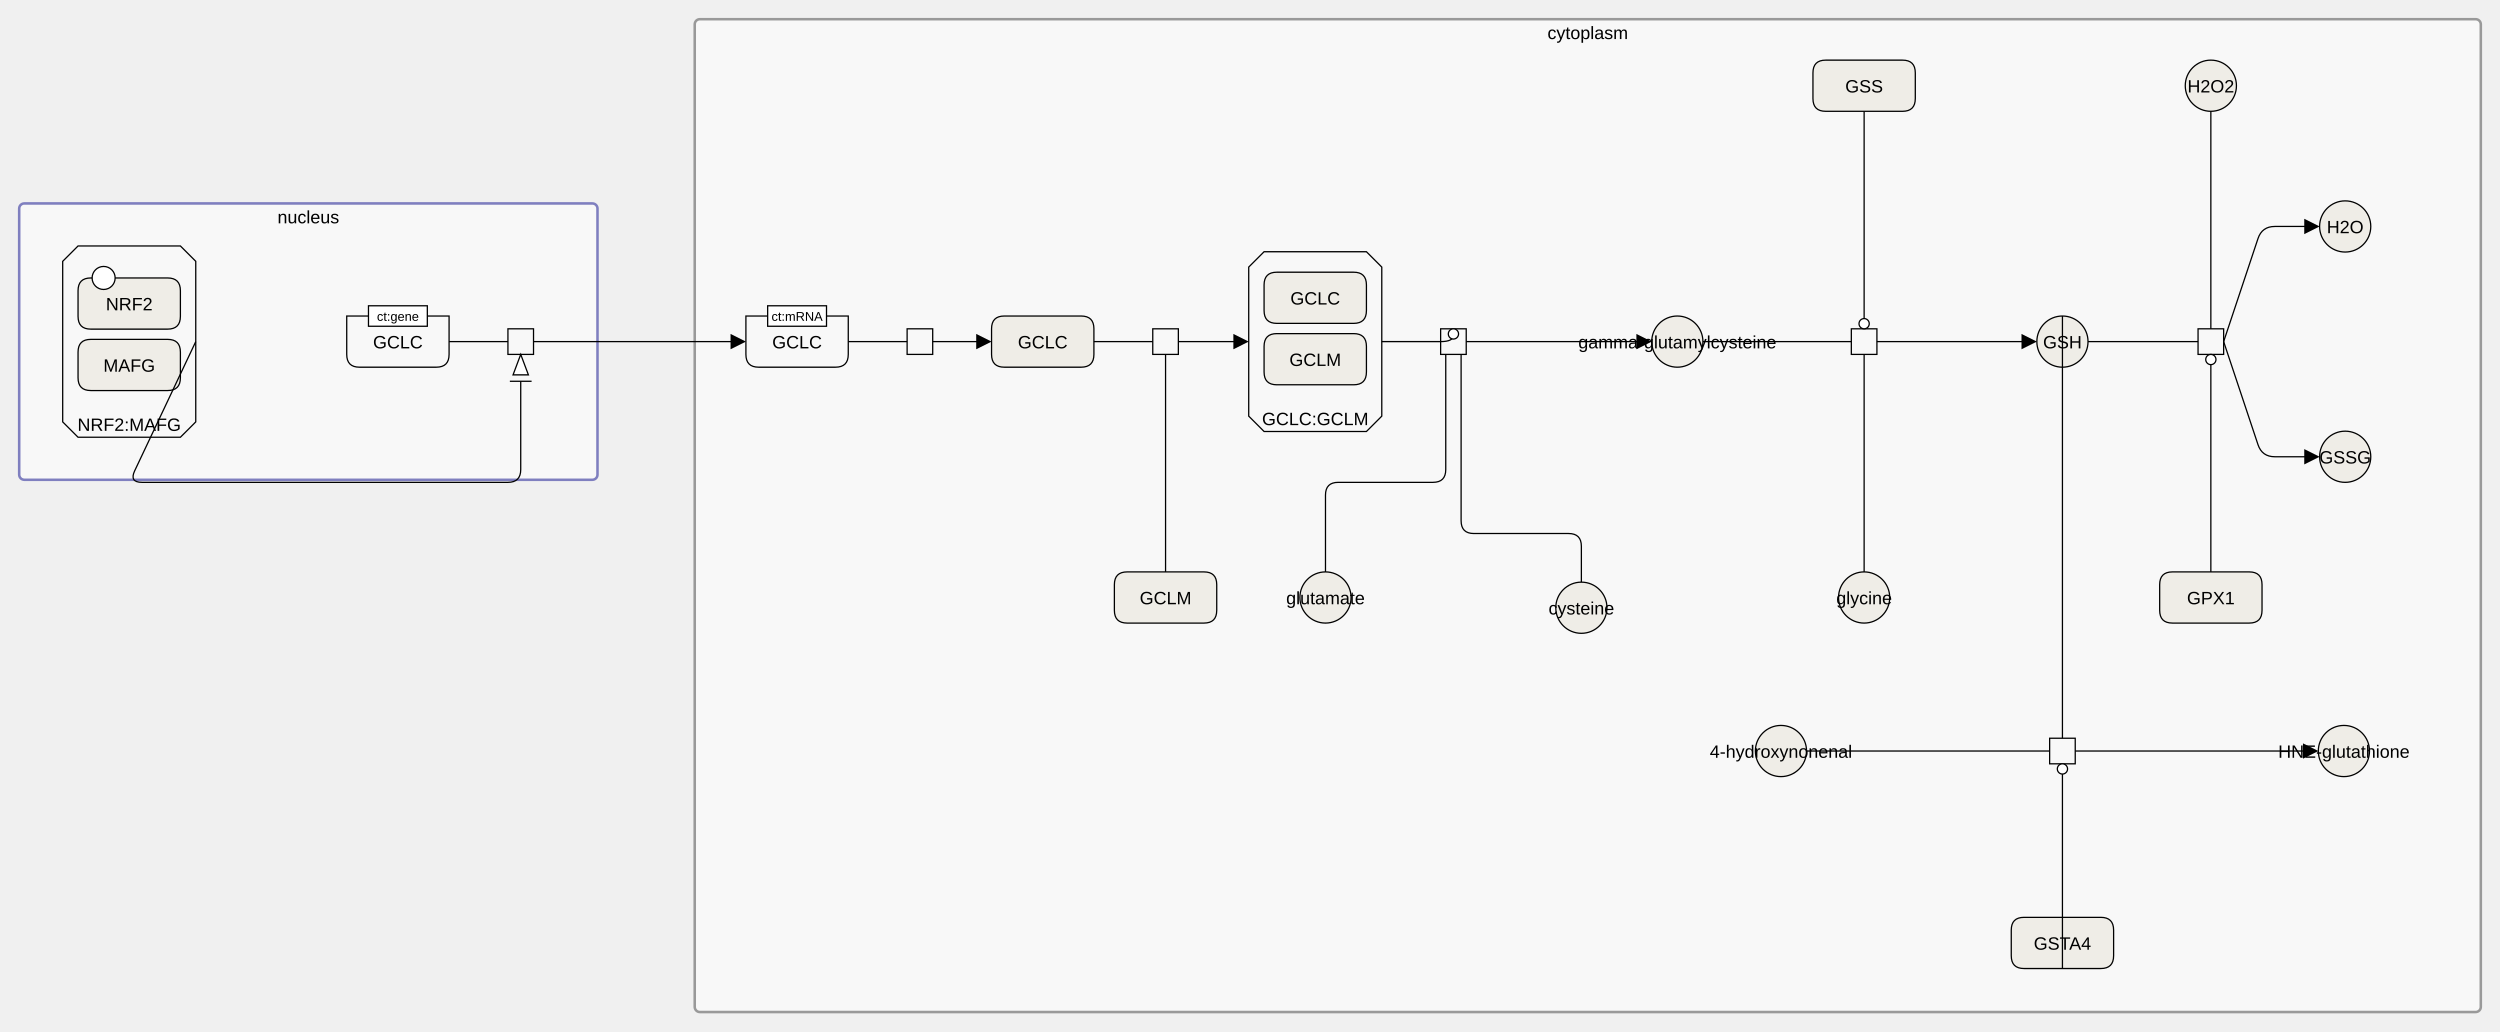
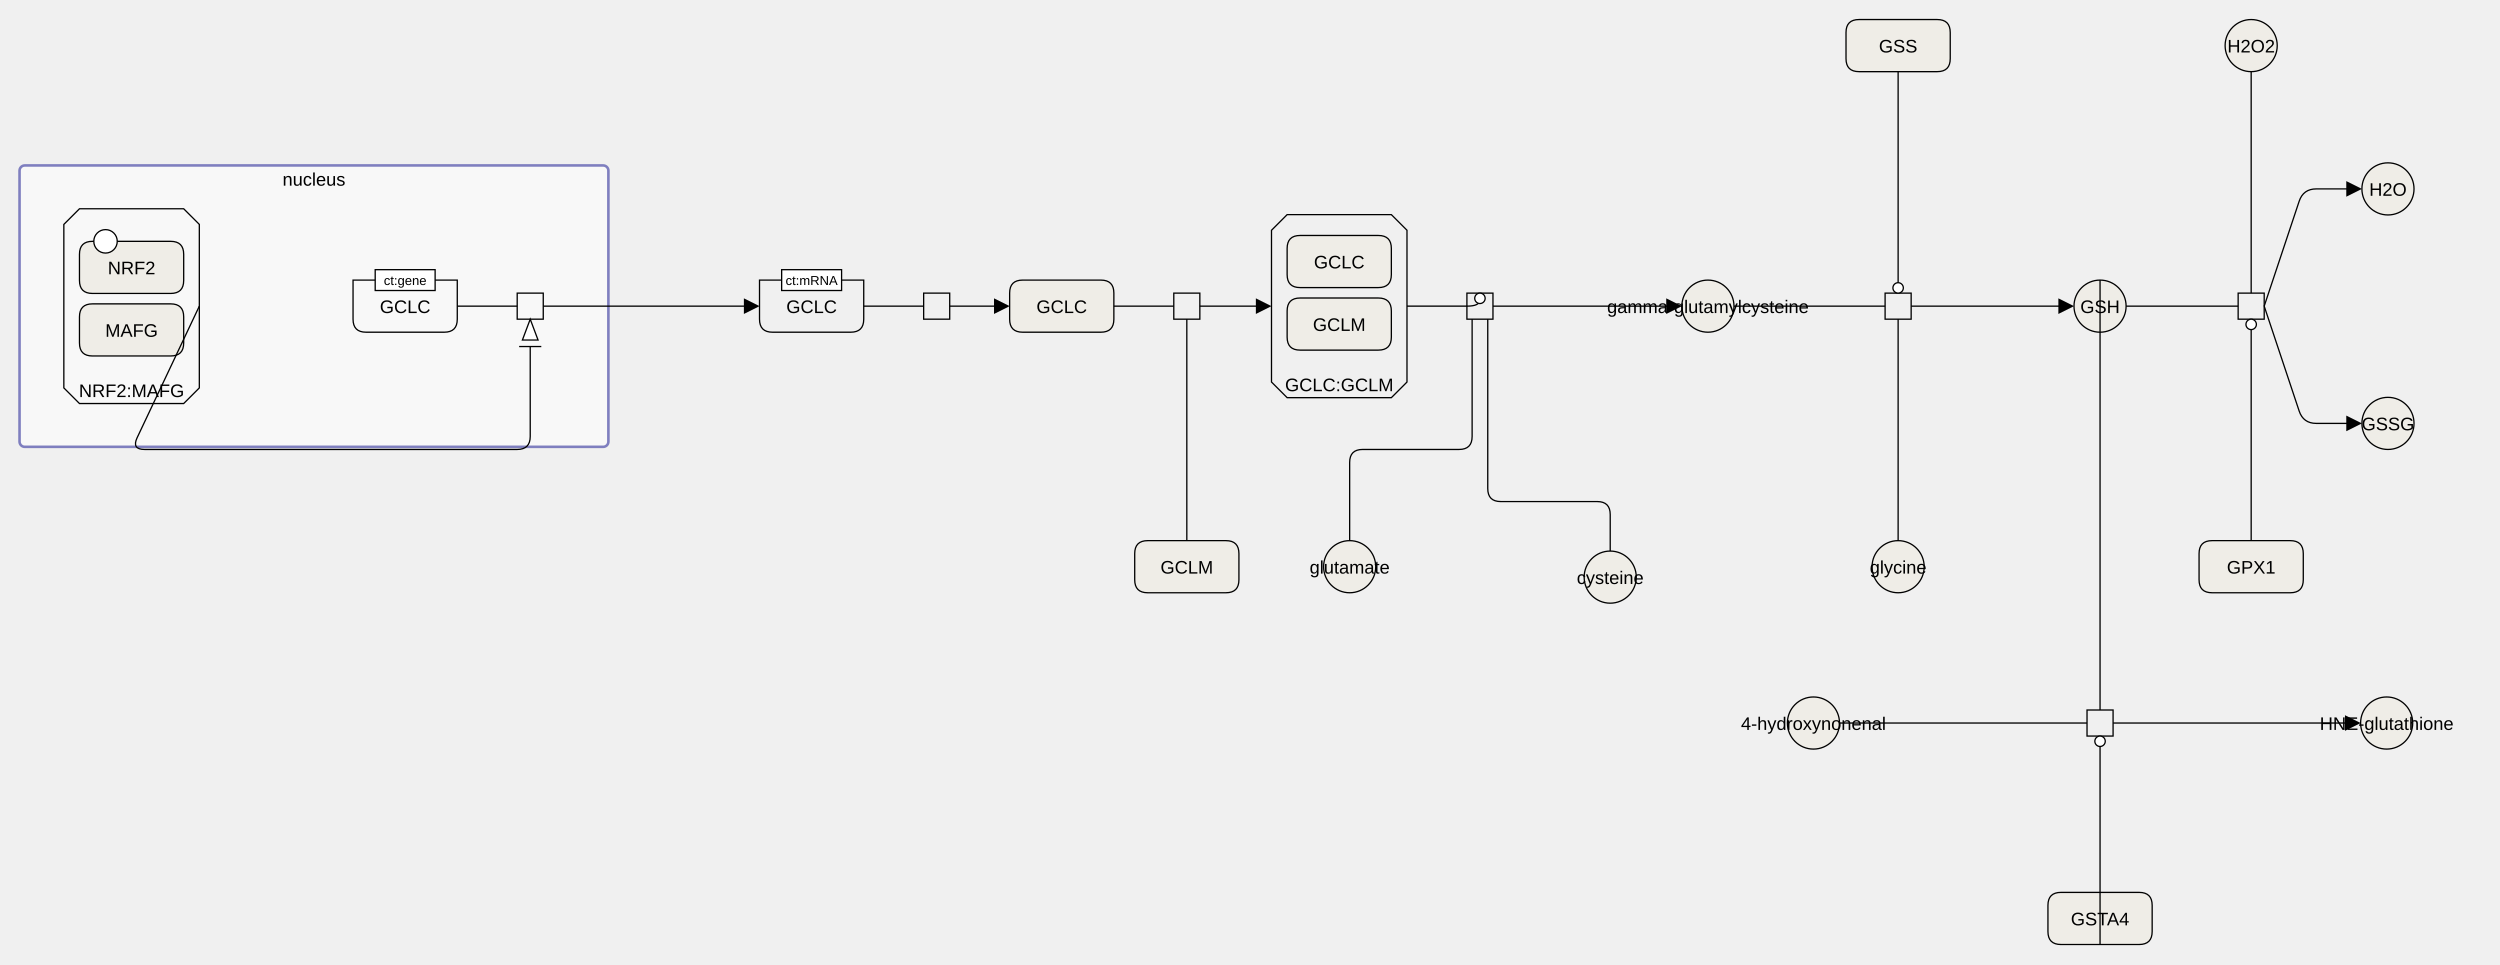
- <svg xmlns="http://www.w3.org/2000/svg" width="1954" height="806" viewBox="0 0 1954 806" stroke-linecap="butt" stroke-miterlimit="10">
-   <g transform="translate(-49,-253)">
-     <path d="M592 272 C592 269.791 593.791 268 596 268 L1984 268 C1986.209 268 1988 269.791 1988 272 L1988 1040 C1988 1042.209 1986.209 1044 1984 1044 L596 1044 C593.791 1044 592 1042.209 592 1040 Z" fill="#F8F8F8" stroke="none" />
-     <path d="M592 272 C592 269.791 593.791 268 596 268 L1984 268 C1986.209 268 1988 269.791 1988 272 L1988 1040 C1988 1042.209 1986.209 1044 1984 1044 L596 1044 C593.791 1044 592 1042.209 592 1040 Z" fill="none" stroke="#999999" stroke-width="2" />
-     <text x="1290" y="283.541" text-anchor="middle" font-family="'Dialog', Arial, Helvetica, sans-serif" font-size="14" fill="#000000" stroke="none" xml:space="preserve">cytoplasm</text>
-     <path d="M64 416 C64 413.791 65.791 412 68 412 L512 412 C514.209 412 516 413.791 516 416 L516 624 C516 626.209 514.209 628 512 628 L68 628 C65.791 628 64 626.209 64 624 Z" fill="#F8F8F8" stroke="none" />
-     <path d="M64 416 C64 413.791 65.791 412 68 412 L512 412 C514.209 412 516 413.791 516 416 L516 624 C516 626.209 514.209 628 512 628 L68 628 C65.791 628 64 626.209 64 624 Z" fill="none" stroke="#7F7FBF" stroke-width="2" />
-     <text x="290" y="427.541" text-anchor="middle" font-family="'Dialog', Arial, Helvetica, sans-serif" font-size="14" fill="#000000" stroke="none" xml:space="preserve">nucleus</text>
-     <path d="M320 500 L400 500 L400 530 Q400 540 390 540 L330 540 Q320 540 320 530 Z" fill="none" stroke="#000000" />
-     <text x="360" y="525.291" text-anchor="middle" font-family="'Dialog', Arial, Helvetica, sans-serif" font-size="14" fill="#000000" stroke="none" xml:space="preserve">GCLC</text>
-     <path d="M337 492 L383 492 L383 508 L337 508 Z" fill="#FFFFFF" stroke="none" />
-     <path d="M337 492 L383 492 L383 508 L337 508 Z" fill="none" stroke="#000000" />
-     <text x="360" y="503.779" text-anchor="middle" font-family="'Dialog', Arial, Helvetica, sans-serif" font-size="10" fill="#000000" stroke="none" xml:space="preserve">ct:gene</text>
-     <path d="M110 445.25 L190 445.25 L202 457.25 L202 582.75 L190 594.75 L110 594.75 L98 582.75 L98 457.25 Z" fill="none" stroke="#000000" />
-     <text x="150" y="589.791" text-anchor="middle" font-family="'Dialog', Arial, Helvetica, sans-serif" font-size="14" fill="#000000" stroke="none" xml:space="preserve">NRF2:MAFG</text>
-     <path d="M110 480.25 Q110 470.25 120 470.25 L180 470.25 Q190 470.25 190 480.25 L190 500.25 Q190 510.25 180 510.25 L120 510.25 Q110 510.25 110 500.25 Z" fill="#EFEDE7" stroke="none" />
-     <path d="M110 480.25 Q110 470.25 120 470.25 L180 470.25 Q190 470.25 190 480.25 L190 500.25 Q190 510.25 180 510.25 L120 510.25 Q110 510.25 110 500.25 Z" fill="none" stroke="#000000" />
-     <text x="150" y="495.541" text-anchor="middle" font-family="'Dialog', Arial, Helvetica, sans-serif" font-size="14" fill="#000000" stroke="none" xml:space="preserve">NRF2</text>
-     <path d="M121 470.25 C121 465.279 125.029 461.25 130 461.25 L130 461.25 C134.971 461.25 139 465.279 139 470.25 L139 470.25 C139 475.221 134.971 479.25 130 479.25 L130 479.25 C125.029 479.25 121 475.221 121 470.25 Z" fill="#FFFFFF" stroke="none" />
-     <path d="M121 470.25 C121 465.279 125.029 461.25 130 461.25 L130 461.25 C134.971 461.25 139 465.279 139 470.25 L139 470.25 C139 475.221 134.971 479.25 130 479.25 L130 479.25 C125.029 479.25 121 475.221 121 470.25 Z" fill="none" stroke="#000000" />
-     <path d="M110 528.25 Q110 518.25 120 518.25 L180 518.25 Q190 518.25 190 528.25 L190 548.25 Q190 558.25 180 558.25 L120 558.25 Q110 558.25 110 548.25 Z" fill="#EFEDE7" stroke="none" />
-     <path d="M110 528.25 Q110 518.25 120 518.25 L180 518.25 Q190 518.25 190 528.25 L190 548.25 Q190 558.25 180 558.25 L120 558.25 Q110 558.25 110 548.25 Z" fill="none" stroke="#000000" />
-     <text x="150" y="543.541" text-anchor="middle" font-family="'Dialog', Arial, Helvetica, sans-serif" font-size="14" fill="#000000" stroke="none" xml:space="preserve">MAFG</text>
-     <path d="M446 510 L466 510 L466 530 L446 530 Z" fill="none" stroke="#000000" />
+ <svg xmlns="http://www.w3.org/2000/svg" width="1919" height="740" viewBox="0 0 1919 740" stroke-linecap="butt" stroke-miterlimit="10">
+   <g transform="translate(-49,-285)">
    <path d="M632 500 L712 500 L712 530 Q712 540 702 540 L642 540 Q632 540 632 530 Z" fill="none" stroke="#000000" />
    <text x="672" y="525.291" text-anchor="middle" font-family="'Dialog', Arial, Helvetica, sans-serif" font-size="14" fill="#000000" stroke="none" xml:space="preserve">GCLC</text>
    <path d="M649 492 L695 492 L695 508 L649 508 Z" fill="#FFFFFF" stroke="none" />
    <path d="M649 492 L695 492 L695 508 L649 508 Z" fill="none" stroke="#000000" />
    <text x="672" y="503.779" text-anchor="middle" font-family="'Dialog', Arial, Helvetica, sans-serif" font-size="10" fill="#000000" stroke="none" xml:space="preserve">ct:mRNA</text>
    <path d="M1757 320 C1757 308.954 1765.954 300 1777 300 L1777 300 C1788.046 300 1797 308.954 1797 320 L1797 320 C1797 331.046 1788.046 340 1777 340 L1777 340 C1765.954 340 1757 331.046 1757 320 Z" fill="#EFEDE7" stroke="none" />
    <path d="M1757 320 C1757 308.954 1765.954 300 1777 300 L1777 300 C1788.046 300 1797 308.954 1797 320 L1797 320 C1797 331.046 1788.046 340 1777 340 L1777 340 C1765.954 340 1757 331.046 1757 320 Z" fill="none" stroke="#000000" />
    <text x="1777" y="325.291" text-anchor="middle" font-family="'Dialog', Arial, Helvetica, sans-serif" font-size="14" fill="#000000" stroke="none" xml:space="preserve">H2O2</text>
    <path d="M1862 430 C1862 418.954 1870.954 410 1882 410 L1882 410 C1893.046 410 1902 418.954 1902 430 L1902 430 C1902 441.046 1893.046 450 1882 450 L1882 450 C1870.954 450 1862 441.046 1862 430 Z" fill="#EFEDE7" stroke="none" />
    <path d="M1862 430 C1862 418.954 1870.954 410 1882 410 L1882 410 C1893.046 410 1902 418.954 1902 430 L1902 430 C1902 441.046 1893.046 450 1882 450 L1882 450 C1870.954 450 1862 441.046 1862 430 Z" fill="none" stroke="#000000" />
    <text x="1882" y="435.291" text-anchor="middle" font-family="'Dialog', Arial, Helvetica, sans-serif" font-size="14" fill="#000000" stroke="none" xml:space="preserve">H2O</text>
    <path d="M1421 840 C1421 828.954 1429.954 820 1441 820 L1441 820 C1452.046 820 1461 828.954 1461 840 L1461 840 C1461 851.046 1452.046 860 1441 860 L1441 860 C1429.954 860 1421 851.046 1421 840 Z" fill="#EFEDE7" stroke="none" />
    <path d="M1421 840 C1421 828.954 1429.954 820 1441 820 L1441 820 C1452.046 820 1461 828.954 1461 840 L1461 840 C1461 851.046 1452.046 860 1441 860 L1441 860 C1429.954 860 1421 851.046 1421 840 Z" fill="none" stroke="#000000" />
    <text x="1441" y="845.291" text-anchor="middle" font-family="'Dialog', Arial, Helvetica, sans-serif" font-size="14" fill="#000000" stroke="none" xml:space="preserve">4-hydroxynonenal</text>
    <path d="M824 510 Q824 500 834 500 L894 500 Q904 500 904 510 L904 530 Q904 540 894 540 L834 540 Q824 540 824 530 Z" fill="#EFEDE7" stroke="none" />
    <path d="M824 510 Q824 500 834 500 L894 500 Q904 500 904 510 L904 530 Q904 540 894 540 L834 540 Q824 540 824 530 Z" fill="none" stroke="#000000" />
    <text x="864" y="525.291" text-anchor="middle" font-family="'Dialog', Arial, Helvetica, sans-serif" font-size="14" fill="#000000" stroke="none" xml:space="preserve">GCLC</text>
    <path d="M920 710 Q920 700 930 700 L990 700 Q1000 700 1000 710 L1000 730 Q1000 740 990 740 L930 740 Q920 740 920 730 Z" fill="#EFEDE7" stroke="none" />
    <path d="M920 710 Q920 700 930 700 L990 700 Q1000 700 1000 710 L1000 730 Q1000 740 990 740 L930 740 Q920 740 920 730 Z" fill="none" stroke="#000000" />
    <text x="960" y="725.291" text-anchor="middle" font-family="'Dialog', Arial, Helvetica, sans-serif" font-size="14" fill="#000000" stroke="none" xml:space="preserve">GCLM</text>
    <path d="M1037 449.75 L1117 449.75 L1129 461.75 L1129 578.25 L1117 590.25 L1037 590.25 L1025 578.25 L1025 461.75 Z" fill="none" stroke="#000000" />
    <text x="1077" y="585.291" text-anchor="middle" font-family="'Dialog', Arial, Helvetica, sans-serif" font-size="14" fill="#000000" stroke="none" xml:space="preserve">GCLC:GCLM</text>
    <path d="M1037 475.75 Q1037 465.75 1047 465.75 L1107 465.75 Q1117 465.75 1117 475.75 L1117 495.75 Q1117 505.75 1107 505.75 L1047 505.75 Q1037 505.75 1037 495.75 Z" fill="#EFEDE7" stroke="none" />
    <path d="M1037 475.75 Q1037 465.75 1047 465.75 L1107 465.75 Q1117 465.75 1117 475.75 L1117 495.75 Q1117 505.75 1107 505.75 L1047 505.75 Q1037 505.75 1037 495.75 Z" fill="none" stroke="#000000" />
    <text x="1077" y="491.041" text-anchor="middle" font-family="'Dialog', Arial, Helvetica, sans-serif" font-size="14" fill="#000000" stroke="none" xml:space="preserve">GCLC</text>
    <path d="M1037 523.75 Q1037 513.75 1047 513.75 L1107 513.75 Q1117 513.75 1117 523.75 L1117 543.75 Q1117 553.75 1107 553.75 L1047 553.75 Q1037 553.75 1037 543.75 Z" fill="#EFEDE7" stroke="none" />
    <path d="M1037 523.75 Q1037 513.75 1047 513.75 L1107 513.75 Q1117 513.75 1117 523.75 L1117 543.75 Q1117 553.75 1107 553.75 L1047 553.75 Q1037 553.75 1037 543.75 Z" fill="none" stroke="#000000" />
    <text x="1077" y="539.041" text-anchor="middle" font-family="'Dialog', Arial, Helvetica, sans-serif" font-size="14" fill="#000000" stroke="none" xml:space="preserve">GCLM</text>
    <path d="M1466 310 Q1466 300 1476 300 L1536 300 Q1546 300 1546 310 L1546 330 Q1546 340 1536 340 L1476 340 Q1466 340 1466 330 Z" fill="#EFEDE7" stroke="none" />
    <path d="M1466 310 Q1466 300 1476 300 L1536 300 Q1546 300 1546 310 L1546 330 Q1546 340 1536 340 L1476 340 Q1466 340 1466 330 Z" fill="none" stroke="#000000" />
    <text x="1506" y="325.291" text-anchor="middle" font-family="'Dialog', Arial, Helvetica, sans-serif" font-size="14" fill="#000000" stroke="none" xml:space="preserve">GSS</text>
    <path d="M1737 710 Q1737 700 1747 700 L1807 700 Q1817 700 1817 710 L1817 730 Q1817 740 1807 740 L1747 740 Q1737 740 1737 730 Z" fill="#EFEDE7" stroke="none" />
    <path d="M1737 710 Q1737 700 1747 700 L1807 700 Q1817 700 1817 710 L1817 730 Q1817 740 1807 740 L1747 740 Q1737 740 1737 730 Z" fill="none" stroke="#000000" />
    <text x="1777" y="725.291" text-anchor="middle" font-family="'Dialog', Arial, Helvetica, sans-serif" font-size="14" fill="#000000" stroke="none" xml:space="preserve">GPX1</text>
    <path d="M1621 980 Q1621 970 1631 970 L1691 970 Q1701 970 1701 980 L1701 1000 Q1701 1010 1691 1010 L1631 1010 Q1621 1010 1621 1000 Z" fill="#EFEDE7" stroke="none" />
    <path d="M1621 980 Q1621 970 1631 970 L1691 970 Q1701 970 1701 980 L1701 1000 Q1701 1010 1691 1010 L1631 1010 Q1621 1010 1621 1000 Z" fill="none" stroke="#000000" />
    <text x="1661" y="995.291" text-anchor="middle" font-family="'Dialog', Arial, Helvetica, sans-serif" font-size="14" fill="#000000" stroke="none" xml:space="preserve">GSTA4</text>
    <path d="M1641 520 C1641 508.954 1649.954 500 1661 500 L1661 500 C1672.046 500 1681 508.954 1681 520 L1681 520 C1681 531.046 1672.046 540 1661 540 L1661 540 C1649.954 540 1641 531.046 1641 520 Z" fill="#EFEDE7" stroke="none" />
    <path d="M1641 520 C1641 508.954 1649.954 500 1661 500 L1661 500 C1672.046 500 1681 508.954 1681 520 L1681 520 C1681 531.046 1672.046 540 1661 540 L1661 540 C1649.954 540 1641 531.046 1641 520 Z" fill="none" stroke="#000000" />
    <text x="1661" y="525.291" text-anchor="middle" font-family="'Dialog', Arial, Helvetica, sans-serif" font-size="14" fill="#000000" stroke="none" xml:space="preserve">GSH</text>
    <path d="M1862 610 C1862 598.954 1870.954 590 1882 590 L1882 590 C1893.046 590 1902 598.954 1902 610 L1902 610 C1902 621.046 1893.046 630 1882 630 L1882 630 C1870.954 630 1862 621.046 1862 610 Z" fill="#EFEDE7" stroke="none" />
    <path d="M1862 610 C1862 598.954 1870.954 590 1882 590 L1882 590 C1893.046 590 1902 598.954 1902 610 L1902 610 C1902 621.046 1893.046 630 1882 630 L1882 630 C1870.954 630 1862 621.046 1862 610 Z" fill="none" stroke="#000000" />
    <text x="1882" y="615.291" text-anchor="middle" font-family="'Dialog', Arial, Helvetica, sans-serif" font-size="14" fill="#000000" stroke="none" xml:space="preserve">GSSG</text>
    <path d="M1861 840 C1861 828.954 1869.954 820 1881 820 L1881 820 C1892.046 820 1901 828.954 1901 840 L1901 840 C1901 851.046 1892.046 860 1881 860 L1881 860 C1869.954 860 1861 851.046 1861 840 Z" fill="#EFEDE7" stroke="none" />
    <path d="M1861 840 C1861 828.954 1869.954 820 1881 820 L1881 820 C1892.046 820 1901 828.954 1901 840 L1901 840 C1901 851.046 1892.046 860 1881 860 L1881 860 C1869.954 860 1861 851.046 1861 840 Z" fill="none" stroke="#000000" />
    <text x="1881" y="845.291" text-anchor="middle" font-family="'Dialog', Arial, Helvetica, sans-serif" font-size="14" fill="#000000" stroke="none" xml:space="preserve">HNE-glutathione</text>
    <path d="M1065 720 C1065 708.954 1073.954 700 1085 700 L1085 700 C1096.046 700 1105 708.954 1105 720 L1105 720 C1105 731.046 1096.046 740 1085 740 L1085 740 C1073.954 740 1065 731.046 1065 720 Z" fill="#EFEDE7" stroke="none" />
    <path d="M1065 720 C1065 708.954 1073.954 700 1085 700 L1085 700 C1096.046 700 1105 708.954 1105 720 L1105 720 C1105 731.046 1096.046 740 1085 740 L1085 740 C1073.954 740 1065 731.046 1065 720 Z" fill="none" stroke="#000000" />
    <text x="1085" y="725.291" text-anchor="middle" font-family="'Dialog', Arial, Helvetica, sans-serif" font-size="14" fill="#000000" stroke="none" xml:space="preserve">glutamate</text>
    <path d="M1265 728 C1265 716.954 1273.954 708 1285 708 L1285 708 C1296.046 708 1305 716.954 1305 728 L1305 728 C1305 739.046 1296.046 748 1285 748 L1285 748 C1273.954 748 1265 739.046 1265 728 Z" fill="#EFEDE7" stroke="none" />
    <path d="M1265 728 C1265 716.954 1273.954 708 1285 708 L1285 708 C1296.046 708 1305 716.954 1305 728 L1305 728 C1305 739.046 1296.046 748 1285 748 L1285 748 C1273.954 748 1265 739.046 1265 728 Z" fill="none" stroke="#000000" />
    <text x="1285" y="733.291" text-anchor="middle" font-family="'Dialog', Arial, Helvetica, sans-serif" font-size="14" fill="#000000" stroke="none" xml:space="preserve">cysteine</text>
    <path d="M1340 520 C1340 508.954 1348.954 500 1360 500 L1360 500 C1371.046 500 1380 508.954 1380 520 L1380 520 C1380 531.046 1371.046 540 1360 540 L1360 540 C1348.954 540 1340 531.046 1340 520 Z" fill="#EFEDE7" stroke="none" />
    <path d="M1340 520 C1340 508.954 1348.954 500 1360 500 L1360 500 C1371.046 500 1380 508.954 1380 520 L1380 520 C1380 531.046 1371.046 540 1360 540 L1360 540 C1348.954 540 1340 531.046 1340 520 Z" fill="none" stroke="#000000" />
    <text x="1360" y="525.291" text-anchor="middle" font-family="'Dialog', Arial, Helvetica, sans-serif" font-size="14" fill="#000000" stroke="none" xml:space="preserve">gamma-glutamylcysteine</text>
    <path d="M1486 720 C1486 708.954 1494.954 700 1506 700 L1506 700 C1517.046 700 1526 708.954 1526 720 L1526 720 C1526 731.046 1517.046 740 1506 740 L1506 740 C1494.954 740 1486 731.046 1486 720 Z" fill="#EFEDE7" stroke="none" />
    <path d="M1486 720 C1486 708.954 1494.954 700 1506 700 L1506 700 C1517.046 700 1526 708.954 1526 720 L1526 720 C1526 731.046 1517.046 740 1506 740 L1506 740 C1494.954 740 1486 731.046 1486 720 Z" fill="none" stroke="#000000" />
    <text x="1506" y="725.291" text-anchor="middle" font-family="'Dialog', Arial, Helvetica, sans-serif" font-size="14" fill="#000000" stroke="none" xml:space="preserve">glycine</text>
    <path d="M758 510 L778 510 L778 530 L758 530 Z" fill="none" stroke="#000000" />
    <path d="M950 510 L970 510 L970 530 L950 530 Z" fill="none" stroke="#000000" />
    <path d="M1175 510 L1195 510 L1195 530 L1175 530 Z" fill="none" stroke="#000000" />
    <path d="M1496 510 L1516 510 L1516 530 L1496 530 Z" fill="none" stroke="#000000" />
    <path d="M1767 510 L1787 510 L1787 530 L1767 530 Z" fill="none" stroke="#000000" />
    <path d="M1651 830 L1671 830 L1671 850 L1651 850 Z" fill="none" stroke="#000000" />
+     <path d="M64 416 C64 413.791 65.791 412 68 412 L512 412 C514.209 412 516 413.791 516 416 L516 624 C516 626.209 514.209 628 512 628 L68 628 C65.791 628 64 626.209 64 624 Z" fill="#F8F8F8" stroke="none" />
+     <path d="M64 416 C64 413.791 65.791 412 68 412 L512 412 C514.209 412 516 413.791 516 416 L516 624 C516 626.209 514.209 628 512 628 L68 628 C65.791 628 64 626.209 64 624 Z" fill="none" stroke="#7F7FBF" stroke-width="2" />
+     <text x="290" y="427.541" text-anchor="middle" font-family="'Dialog', Arial, Helvetica, sans-serif" font-size="14" fill="#000000" stroke="none" xml:space="preserve">nucleus</text>
+     <path d="M320 500 L400 500 L400 530 Q400 540 390 540 L330 540 Q320 540 320 530 Z" fill="none" stroke="#000000" />
+     <text x="360" y="525.291" text-anchor="middle" font-family="'Dialog', Arial, Helvetica, sans-serif" font-size="14" fill="#000000" stroke="none" xml:space="preserve">GCLC</text>
+     <path d="M337 492 L383 492 L383 508 L337 508 Z" fill="#FFFFFF" stroke="none" />
+     <path d="M337 492 L383 492 L383 508 L337 508 Z" fill="none" stroke="#000000" />
+     <text x="360" y="503.779" text-anchor="middle" font-family="'Dialog', Arial, Helvetica, sans-serif" font-size="10" fill="#000000" stroke="none" xml:space="preserve">ct:gene</text>
+     <path d="M110 445.25 L190 445.25 L202 457.25 L202 582.75 L190 594.75 L110 594.75 L98 582.75 L98 457.25 Z" fill="none" stroke="#000000" />
+     <text x="150" y="589.791" text-anchor="middle" font-family="'Dialog', Arial, Helvetica, sans-serif" font-size="14" fill="#000000" stroke="none" xml:space="preserve">NRF2:MAFG</text>
+     <path d="M110 480.25 Q110 470.25 120 470.25 L180 470.25 Q190 470.25 190 480.25 L190 500.25 Q190 510.25 180 510.25 L120 510.25 Q110 510.25 110 500.25 Z" fill="#EFEDE7" stroke="none" />
+     <path d="M110 480.25 Q110 470.25 120 470.25 L180 470.25 Q190 470.25 190 480.25 L190 500.25 Q190 510.25 180 510.25 L120 510.25 Q110 510.25 110 500.25 Z" fill="none" stroke="#000000" />
+     <text x="150" y="495.541" text-anchor="middle" font-family="'Dialog', Arial, Helvetica, sans-serif" font-size="14" fill="#000000" stroke="none" xml:space="preserve">NRF2</text>
+     <path d="M121 470.25 C121 465.279 125.029 461.25 130 461.25 L130 461.25 C134.971 461.25 139 465.279 139 470.25 L139 470.25 C139 475.221 134.971 479.25 130 479.25 L130 479.25 C125.029 479.25 121 475.221 121 470.25 Z" fill="#FFFFFF" stroke="none" />
+     <path d="M121 470.25 C121 465.279 125.029 461.25 130 461.25 L130 461.25 C134.971 461.25 139 465.279 139 470.25 L139 470.25 C139 475.221 134.971 479.25 130 479.25 L130 479.25 C125.029 479.25 121 475.221 121 470.25 Z" fill="none" stroke="#000000" />
+     <path d="M110 528.25 Q110 518.25 120 518.25 L180 518.25 Q190 518.25 190 528.25 L190 548.25 Q190 558.25 180 558.25 L120 558.25 Q110 558.25 110 548.25 Z" fill="#EFEDE7" stroke="none" />
+     <path d="M110 528.25 Q110 518.25 120 518.25 L180 518.25 Q190 518.25 190 528.25 L190 548.25 Q190 558.25 180 558.25 L120 558.25 Q110 558.25 110 548.25 Z" fill="none" stroke="#000000" />
+     <text x="150" y="543.541" text-anchor="middle" font-family="'Dialog', Arial, Helvetica, sans-serif" font-size="14" fill="#000000" stroke="none" xml:space="preserve">MAFG</text>
+     <path d="M446 510 L466 510 L466 530 L446 530 Z" fill="none" stroke="#000000" />
    <path d="M400 520 L446 520" fill="none" stroke="#000000" />
    <path d="M466 520 L621 520" fill="none" stroke="#000000" />
    <path d="M632 520 L620 526 L620 514 Z" fill="#000000" stroke="none" />
    <path d="M202 520 L154.274 620.959 Q150 630 160 630 L446 630 Q456 630 456 620 L456 551" fill="none" stroke="#000000" />
    <path d="M456 530 L462 546 L450 546 Z" fill="white" stroke="#000000" />
    <path d="M448 551 L464 551" fill="none" stroke="#000000" stroke-linecap="square" />
    <path d="M712 520 L758 520" fill="none" stroke="#000000" />
    <path d="M778 520 L813 520" fill="none" stroke="#000000" />
    <path d="M824 520 L812 526 L812 514 Z" fill="#000000" stroke="none" />
    <path d="M904 520 L950 520" fill="none" stroke="#000000" />
    <path d="M960 700 L960 530" fill="none" stroke="#000000" />
    <path d="M970 520 L1014 520" fill="none" stroke="#000000" />
    <path d="M1025 520 L1013 526 L1013 514 Z" fill="#000000" stroke="none" />
    <path d="M1085 700 L1085 640 Q1085 630 1095 630 L1169 630 Q1179 630 1179 620 L1179 530" fill="none" stroke="#000000" />
    <path d="M1285 708 L1285 680 Q1285 670 1275 670 L1201 670 Q1191 670 1191 660 L1191 530" fill="none" stroke="#000000" />
    <path d="M1195 520 L1329 520" fill="none" stroke="#000000" />
    <path d="M1340 520 L1328 526 L1328 514 Z" fill="#000000" stroke="none" />
    <path d="M1129 520 L1175 520 Q1185 520 1185 515 L1185 518" fill="none" stroke="#000000" />
    <circle cx="1185" cy="514" r="4" fill="white" stroke="#000000" />
    <path d="M1380 520 L1496 520" fill="none" stroke="#000000" />
    <path d="M1506 700 L1506 530" fill="none" stroke="#000000" />
    <path d="M1516 520 L1630 520" fill="none" stroke="#000000" />
    <path d="M1641 520 L1629 526 L1629 514 Z" fill="#000000" stroke="none" />
    <path d="M1506 340 L1506 502" fill="none" stroke="#000000" />
    <circle cx="1506" cy="506" r="4" fill="white" stroke="#000000" />
    <path d="M1777 340 L1777 510" fill="none" stroke="#000000" />
    <path d="M1681 520 L1767 520" fill="none" stroke="#000000" />
    <path d="M1787 520 L1813.838 439.487 Q1817 430 1827 430 L1851 430" fill="none" stroke="#000000" />
    <path d="M1862 430 L1850 436 L1850 424 Z" fill="#000000" stroke="none" />
    <path d="M1787 520 L1813.838 600.513 Q1817 610 1827 610 L1851 610" fill="none" stroke="#000000" />
    <path d="M1862 610 L1850 616 L1850 604 Z" fill="#000000" stroke="none" />
    <path d="M1777 700 L1777 538" fill="none" stroke="#000000" />
    <circle cx="1777" cy="534" r="4" fill="white" stroke="#000000" />
    <path d="M1461 840 L1651 840" fill="none" stroke="#000000" />
    <path d="M1661 500 L1661 830" fill="none" stroke="#000000" />
    <path d="M1671 840 L1850 840" fill="none" stroke="#000000" />
    <path d="M1861 840 L1849 846 L1849 834 Z" fill="#000000" stroke="none" />
    <path d="M1661 1010 L1661 858" fill="none" stroke="#000000" />
    <circle cx="1661" cy="854" r="4" fill="white" stroke="#000000" />
  </g>
</svg>
